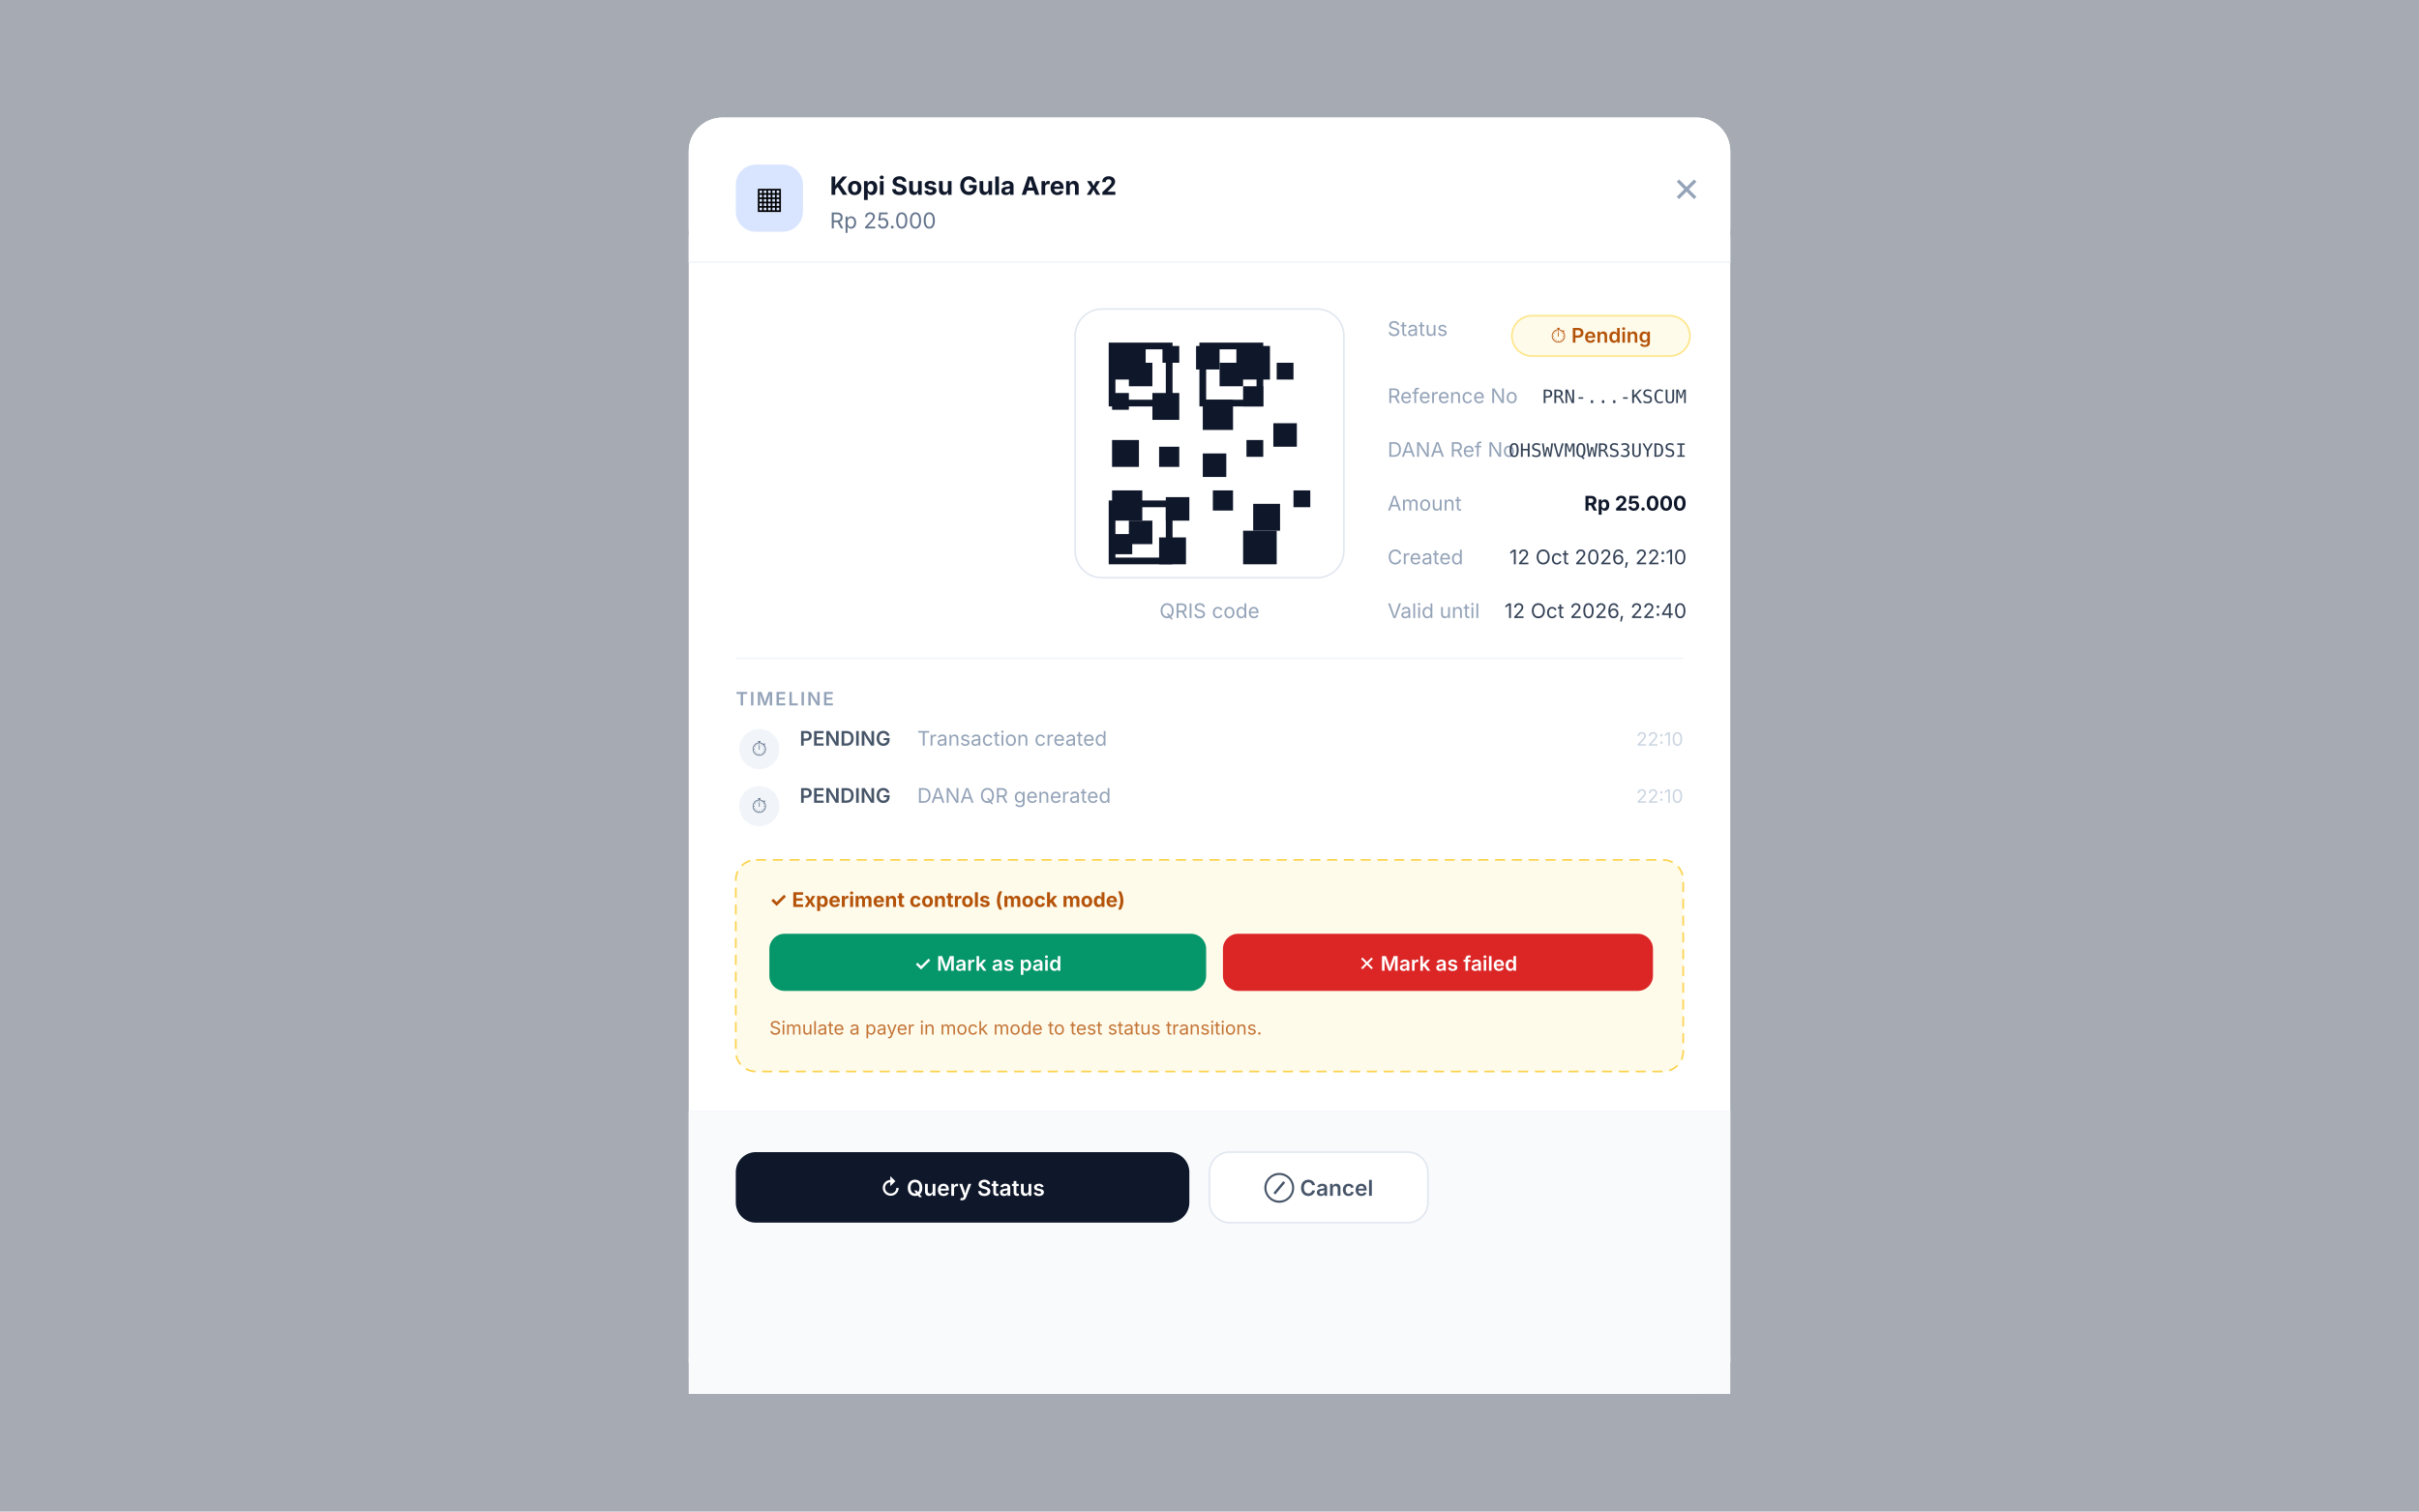
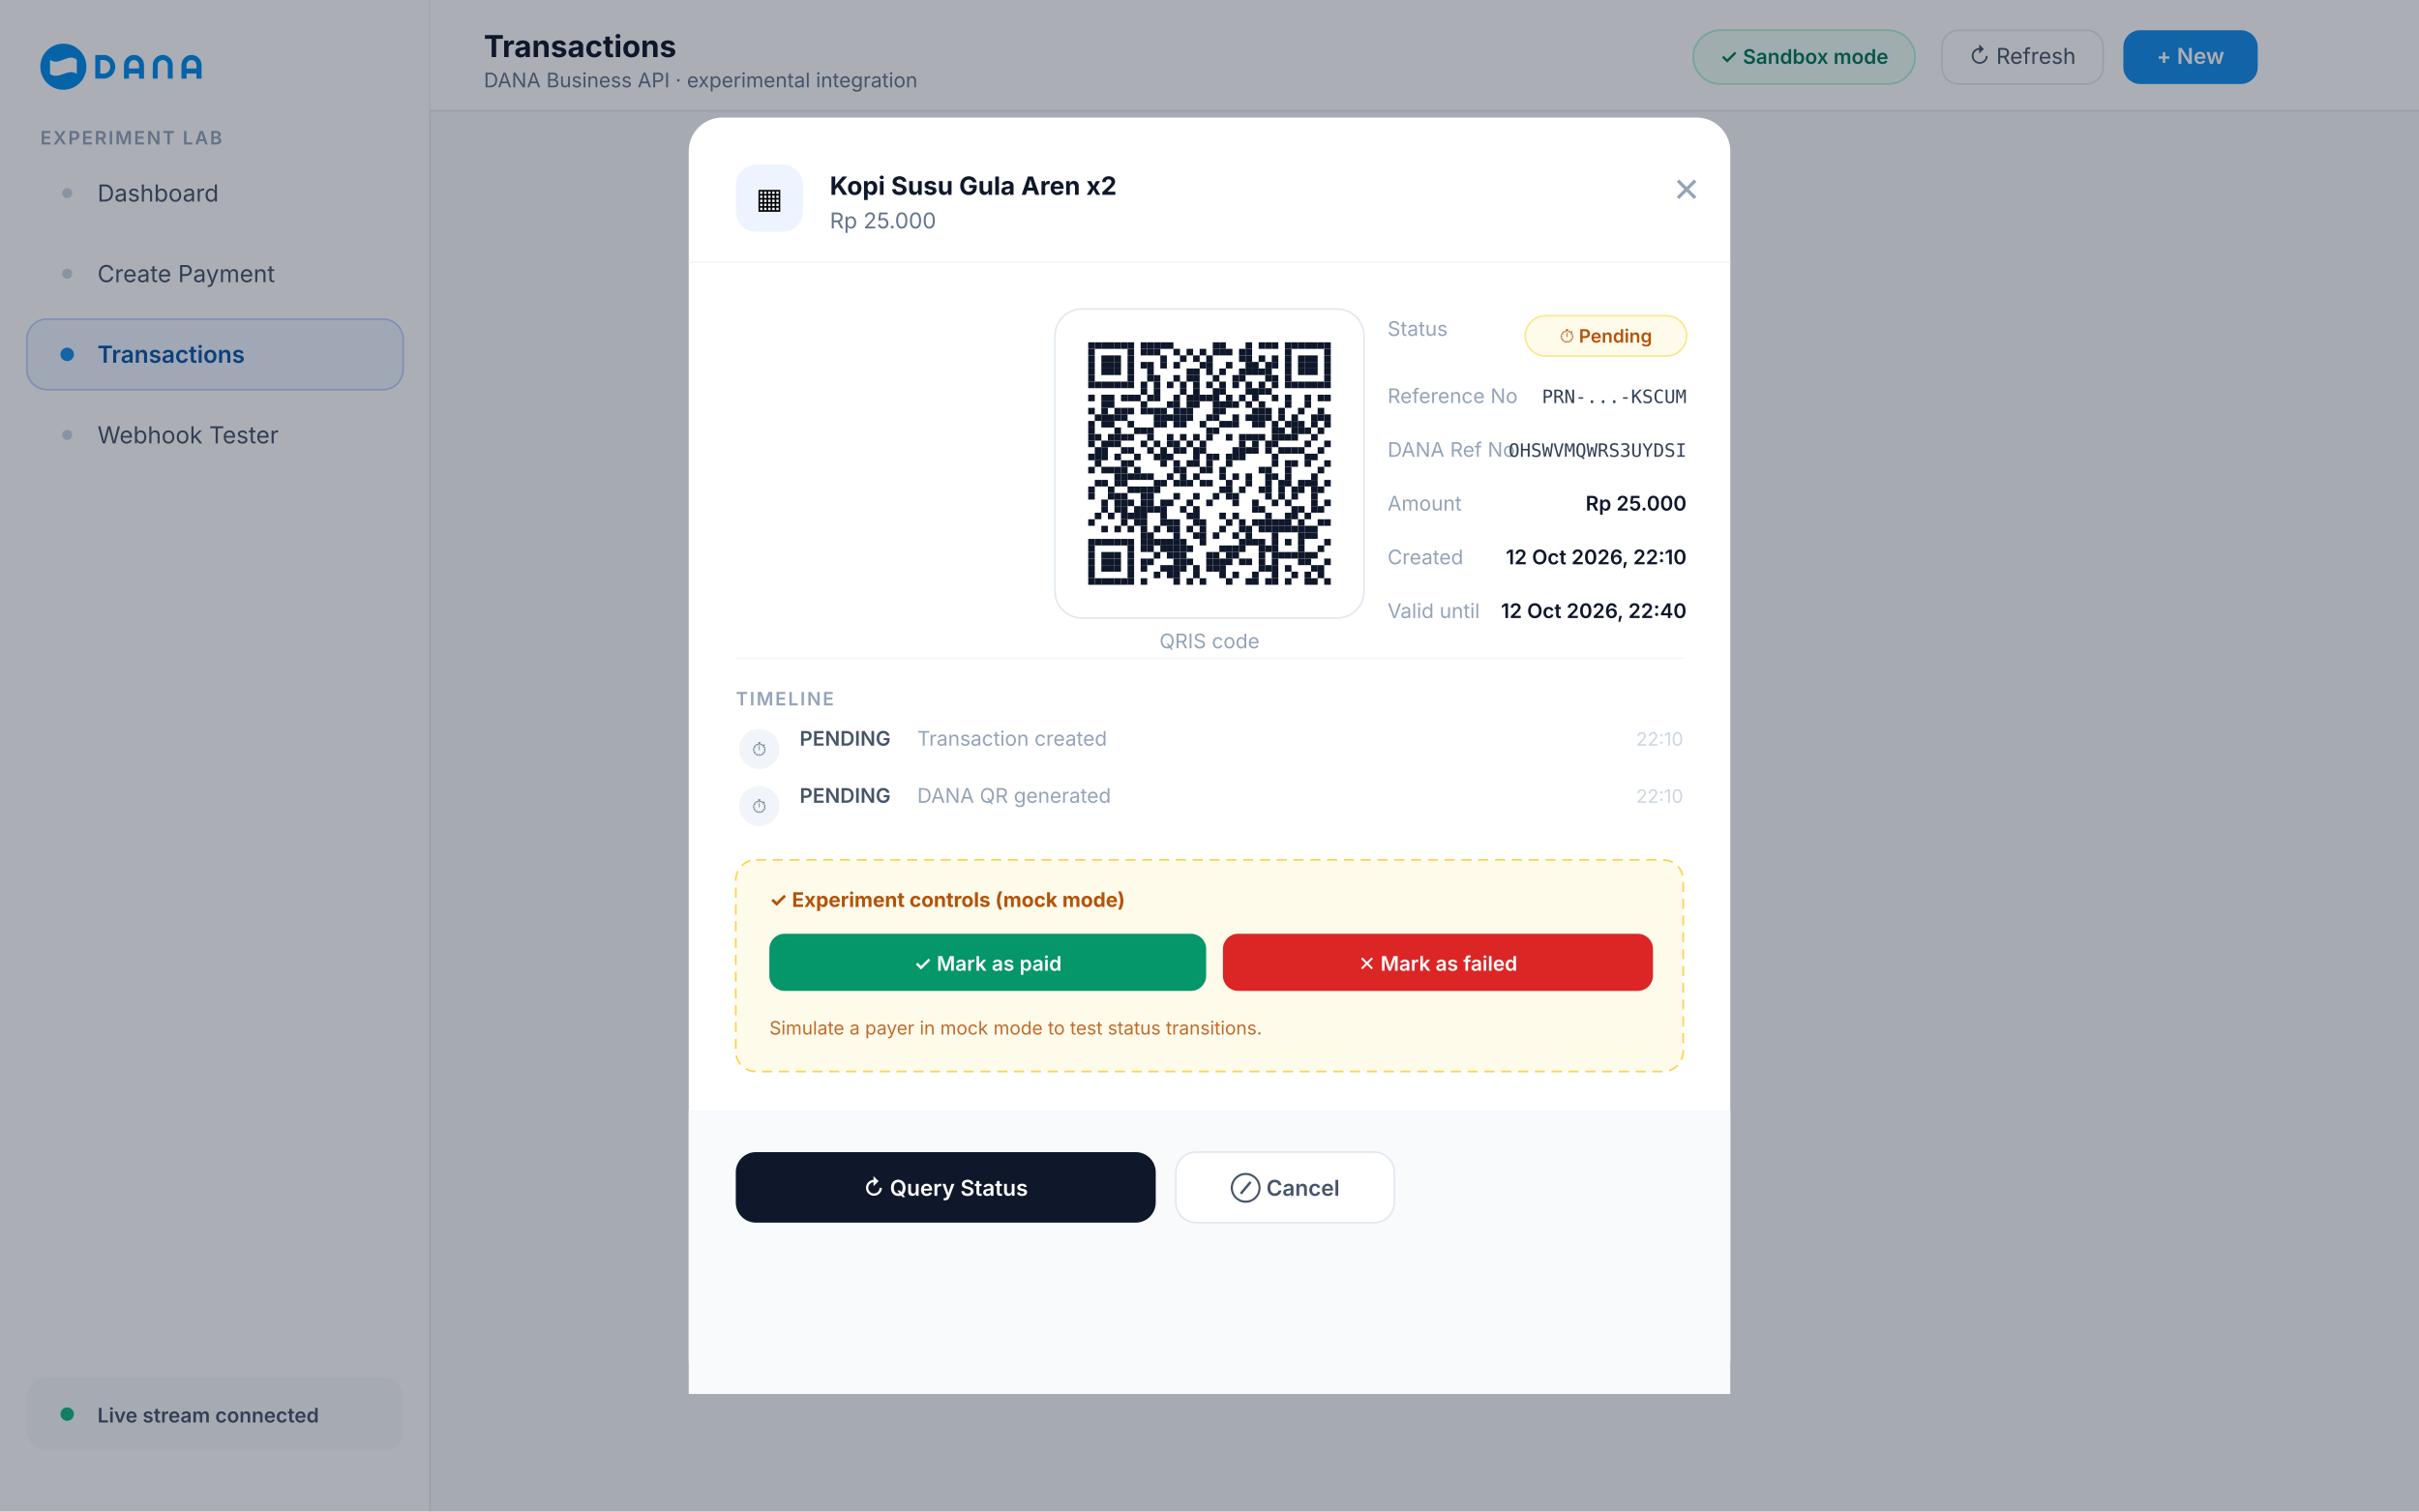
<svg xmlns="http://www.w3.org/2000/svg" width="1440" height="900" viewBox="0 0 1440 900" font-family="Inter, -apple-system, 'Segoe UI', sans-serif">
-   <defs>
-     <linearGradient id="brand2" x1="0" y1="0" x2="1" y2="1">
-       <stop offset="0" stop-color="#118eea" />
-       <stop offset="1" stop-color="#0ea5e9" />
-     </linearGradient>
-   </defs>
  <rect width="1440" height="900" fill="#f8fafc" />
+   <rect x="0" y="0" width="256" height="900" fill="#ffffff" />
+   <line x1="256" y1="0" x2="256" y2="900" stroke="#e2e8f0" />
+   <g transform="translate(24,26) scale(0.2513089)">
+     <path fill="#008ceb" fill-rule="evenodd" d="M151,82.84c7.26.52,15.72-5.12,18.7-8.34,10.36-11.21,10.61-27.42.18-39.16-3.88-4.37-13-9.2-18.77-8.52H130.22V82.77l20.83.07ZM142,70.72V38.87a75,75,0,0,1,9.82,0,15.22,15.22,0,0,1,7.13,2.76c12,8.2,7,27.75-7.33,29.06A71.77,71.77,0,0,1,142,70.72Z" />
+     <path fill="#008ceb" fill-rule="evenodd" d="M334.39,82.94H346.3V70.88h23.63l.07,12h11.91V63c0-6,.5-13.48-1-18.91a23.62,23.62,0,0,0-45.49-.25c-1.6,5.36-1.06,13.05-1.06,19,0,6.72-.07,13.48,0,20.2Zm11.92-24.19c-.07-5-.6-10.35,1.75-14.2a11.61,11.61,0,0,1,10.15-5.77,11.79,11.79,0,0,1,10.08,5.82c2.32,4,1.77,9,1.71,14.16Z" />
+     <path fill="#008ceb" fill-rule="evenodd" d="M198.19,82.93h11.87c0-2.52-.32-10.23.11-12.06h23.54l.08,12.05h11.89c-.06-6.68,0-13.35,0-20,0-5.7.53-13.86-1-18.92a23.63,23.63,0,0,0-45.49-.23c-1.59,5.2-1.05,13.15-1.05,18.94,0,6.68-.15,13.53,0,20.19Zm11.88-24.18c-.08-5-.59-10.42,1.76-14.19a11.71,11.71,0,0,1,20.23,0c2.33,4,1.77,9.08,1.73,14.17Z" />
+     <path fill="#008ceb" fill-rule="evenodd" d="M266.57,48.67,266.4,57c0,7-.34,20.07,0,25.76h11.64c.27-4-.42-32.41.31-33.32,0-5.52,5.77-10.66,11.59-10.68A11.62,11.62,0,0,1,298.06,42c1.48,1.35,3.75,4.43,3.71,7.54.54.31.11,30,.28,33.29H313.7l-.09-33.95c.29-2.66-1.31-6.77-2.34-8.85A23.56,23.56,0,0,0,269,39.67C268,41.72,266.32,45.94,266.57,48.67Z" />
+     <circle fill="#008ceb" cx="54.61" cy="54.61" r="54.61" />
+     <path fill="#fefefe" d="M86.43,54.84V70.21c0,1-.43,1.21-1.27.72a28.08,28.08,0,0,0-3.5-1.78,23.73,23.73,0,0,0-11.49-1.53,55.06,55.06,0,0,0-12.44,3.12c-4,1.35-7.92,2.81-12,3.94a33.41,33.41,0,0,1-10.42,1.37,22.12,22.12,0,0,1-11-3.43A2.71,2.71,0,0,1,23,70.2Q23,55.1,23,40c0-.49,0-1.07.44-1.32s.89.16,1.27.41a21,21,0,0,0,12.15,3.6A32.4,32.4,0,0,0,45.94,41c4.16-1.29,8.18-3,12.27-4.45a74.14,74.14,0,0,1,9.77-3,21.21,21.21,0,0,1,16.73,3.09,3.67,3.67,0,0,1,1.75,3.27c0,5,0,10,0,15Z" />
+   </g>
+   <text x="24" y="86" font-size="11" fill="#94a3b8" font-weight="600" letter-spacing="1">EXPERIMENT LAB</text>
+   <circle cx="40" cy="115" r="3" fill="#cbd5e1" />
+   <text x="58" y="120" font-size="14" fill="#475569" font-weight="400">Dashboard</text>
+   <circle cx="40" cy="163" r="3" fill="#cbd5e1" />
+   <text x="58" y="168" font-size="14" fill="#475569" font-weight="400">Create Payment</text>
+   <rect x="16" y="190" width="224" height="42" rx="12" fill="#eef4ff" stroke="#bcd0ff" />
+   <circle cx="40" cy="211" r="4" fill="#118eea" />
+   <text x="58" y="216" font-size="14" fill="#0957a8" font-weight="600">Transactions</text>
+   <circle cx="40" cy="259" r="3" fill="#cbd5e1" />
+   <text x="58" y="264" font-size="14" fill="#475569" font-weight="400">Webhook Tester</text>
+   <rect x="16" y="820" width="224" height="44" rx="12" fill="#f8fafc" />
+   <circle cx="40" cy="842" r="4" fill="#10b981" />
+   <text x="58" y="847" font-size="12" fill="#475569" font-weight="600">Live stream connected</text>
+   <rect x="256" y="0" width="1184" height="66" fill="#ffffff" />
+   <line x1="256" y1="66" x2="1440" y2="66" stroke="#e2e8f0" />
+   <text x="288" y="34" font-size="18" fill="#0f172a" font-weight="700">Transactions</text>
+   <text x="288" y="52" font-size="12" fill="#64748b">DANA Business API · experimental integration</text>
+   <rect x="1156" y="18" width="96" height="32" rx="10" fill="#ffffff" stroke="#e2e8f0" />
+   <text x="1204" y="38" font-size="13" fill="#475569" text-anchor="middle">↻ Refresh</text>
+   <rect x="1264" y="18" width="80" height="32" rx="10" fill="#118eea" />
+   <text x="1304" y="38" font-size="13" fill="#fff" text-anchor="middle" font-weight="600">+ New</text>
+   <rect x="1008" y="18" width="132" height="32" rx="16" fill="#ecfdf5" stroke="#a7f3d0" />
+   <text x="1074" y="38" font-size="12" fill="#047857" text-anchor="middle" font-weight="600">✓ Sandbox mode</text>
  <rect width="1440" height="900" fill="#0f172a" opacity="0.35" />
  <rect x="410" y="70" width="620" height="760" rx="20" fill="#ffffff" />
-   <rect x="410" y="70" width="620" height="86" rx="20" fill="#ffffff" />
-   <rect x="410" y="140" width="620" height="16" fill="#ffffff" />
-   <rect x="438" y="98" width="40" height="40" rx="12" fill="#d9e5ff" />
-   <text x="458" y="124" font-size="18" text-anchor="middle">▦</text>
+   <rect x="438" y="98" width="40" height="40" rx="12" fill="#eef4ff" />
+   <text x="458" y="124" font-size="17" text-anchor="middle">▦</text>
  <text x="494" y="116" font-size="15" fill="#0f172a" font-weight="700">Kopi Susu Gula Aren x2</text>
  <text x="494" y="136" font-size="13" fill="#64748b">Rp 25.000</text>
  <text x="1004" y="120" font-size="20" fill="#94a3b8" text-anchor="middle">✕</text>
  <line x1="410" y1="156" x2="1030" y2="156" stroke="#f1f5f9" />
-   <rect x="640" y="184" width="160" height="160" rx="16" fill="#fff" stroke="#e2e8f0" />
-   <g fill="#0f172a">
-     <rect x="662" y="206" width="20" height="20" />
-     <rect x="692" y="206" width="10" height="10" />
-     <rect x="712" y="206" width="14" height="14" />
-     <rect x="662" y="234" width="10" height="10" />
-     <rect x="686" y="234" width="16" height="16" />
-     <rect x="716" y="238" width="18" height="18" />
-     <rect x="736" y="206" width="20" height="20" />
-     <rect x="740" y="230" width="12" height="12" />
-     <rect x="760" y="216" width="10" height="10" />
-     <rect x="662" y="262" width="16" height="16" />
-     <rect x="690" y="266" width="12" height="12" />
-     <rect x="716" y="270" width="14" height="14" />
-     <rect x="742" y="262" width="10" height="10" />
-     <rect x="758" y="252" width="14" height="14" />
-     <rect x="662" y="292" width="18" height="18" />
-     <rect x="694" y="296" width="14" height="14" />
-     <rect x="722" y="292" width="12" height="12" />
-     <rect x="746" y="300" width="16" height="16" />
-     <rect x="770" y="292" width="10" height="10" />
-     <rect x="740" y="316" width="20" height="20" />
-     <rect x="662" y="318" width="12" height="12" />
-     <rect x="690" y="320" width="16" height="16" />
+   <rect x="628" y="184" width="184" height="184" rx="16" fill="#fff" stroke="#e2e8f0" />
+   <g transform="translate(640,196) scale(3.902439)">
+     <rect width="41" height="41" fill="#ffffff" />
+     <g fill="#0f172a">
+       <rect x="2" y="2" width="1" height="1" />
+       <rect x="3" y="2" width="1" height="1" />
+       <rect x="4" y="2" width="1" height="1" />
+       <rect x="5" y="2" width="1" height="1" />
+       <rect x="6" y="2" width="1" height="1" />
+       <rect x="7" y="2" width="1" height="1" />
+       <rect x="8" y="2" width="1" height="1" />
+       <rect x="10" y="2" width="1" height="1" />
+       <rect x="11" y="2" width="1" height="1" />
+       <rect x="12" y="2" width="1" height="1" />
+       <rect x="13" y="2" width="1" height="1" />
+       <rect x="14" y="2" width="1" height="1" />
+       <rect x="21" y="2" width="1" height="1" />
+       <rect x="22" y="2" width="1" height="1" />
+       <rect x="26" y="2" width="1" height="1" />
+       <rect x="28" y="2" width="1" height="1" />
+       <rect x="29" y="2" width="1" height="1" />
+       <rect x="30" y="2" width="1" height="1" />
+       <rect x="32" y="2" width="1" height="1" />
+       <rect x="33" y="2" width="1" height="1" />
+       <rect x="34" y="2" width="1" height="1" />
+       <rect x="35" y="2" width="1" height="1" />
+       <rect x="36" y="2" width="1" height="1" />
+       <rect x="37" y="2" width="1" height="1" />
+       <rect x="38" y="2" width="1" height="1" />
+       <rect x="2" y="3" width="1" height="1" />
+       <rect x="8" y="3" width="1" height="1" />
+       <rect x="10" y="3" width="1" height="1" />
+       <rect x="11" y="3" width="1" height="1" />
+       <rect x="12" y="3" width="1" height="1" />
+       <rect x="15" y="3" width="1" height="1" />
+       <rect x="17" y="3" width="1" height="1" />
+       <rect x="19" y="3" width="1" height="1" />
+       <rect x="21" y="3" width="1" height="1" />
+       <rect x="22" y="3" width="1" height="1" />
+       <rect x="23" y="3" width="1" height="1" />
+       <rect x="25" y="3" width="1" height="1" />
+       <rect x="26" y="3" width="1" height="1" />
+       <rect x="32" y="3" width="1" height="1" />
+       <rect x="38" y="3" width="1" height="1" />
+       <rect x="2" y="4" width="1" height="1" />
+       <rect x="4" y="4" width="1" height="1" />
+       <rect x="5" y="4" width="1" height="1" />
+       <rect x="6" y="4" width="1" height="1" />
+       <rect x="8" y="4" width="1" height="1" />
+       <rect x="13" y="4" width="1" height="1" />
+       <rect x="16" y="4" width="1" height="1" />
+       <rect x="18" y="4" width="1" height="1" />
+       <rect x="20" y="4" width="1" height="1" />
+       <rect x="25" y="4" width="1" height="1" />
+       <rect x="26" y="4" width="1" height="1" />
+       <rect x="28" y="4" width="1" height="1" />
+       <rect x="30" y="4" width="1" height="1" />
+       <rect x="32" y="4" width="1" height="1" />
+       <rect x="34" y="4" width="1" height="1" />
+       <rect x="35" y="4" width="1" height="1" />
+       <rect x="36" y="4" width="1" height="1" />
+       <rect x="38" y="4" width="1" height="1" />
+       <rect x="2" y="5" width="1" height="1" />
+       <rect x="4" y="5" width="1" height="1" />
+       <rect x="5" y="5" width="1" height="1" />
+       <rect x="6" y="5" width="1" height="1" />
+       <rect x="8" y="5" width="1" height="1" />
+       <rect x="10" y="5" width="1" height="1" />
+       <rect x="11" y="5" width="1" height="1" />
+       <rect x="13" y="5" width="1" height="1" />
+       <rect x="15" y="5" width="1" height="1" />
+       <rect x="19" y="5" width="1" height="1" />
+       <rect x="20" y="5" width="1" height="1" />
+       <rect x="23" y="5" width="1" height="1" />
+       <rect x="26" y="5" width="1" height="1" />
+       <rect x="27" y="5" width="1" height="1" />
+       <rect x="29" y="5" width="1" height="1" />
+       <rect x="30" y="5" width="1" height="1" />
+       <rect x="32" y="5" width="1" height="1" />
+       <rect x="34" y="5" width="1" height="1" />
+       <rect x="35" y="5" width="1" height="1" />
+       <rect x="36" y="5" width="1" height="1" />
+       <rect x="38" y="5" width="1" height="1" />
+       <rect x="2" y="6" width="1" height="1" />
+       <rect x="4" y="6" width="1" height="1" />
+       <rect x="5" y="6" width="1" height="1" />
+       <rect x="6" y="6" width="1" height="1" />
+       <rect x="8" y="6" width="1" height="1" />
+       <rect x="11" y="6" width="1" height="1" />
+       <rect x="17" y="6" width="1" height="1" />
+       <rect x="18" y="6" width="1" height="1" />
+       <rect x="20" y="6" width="1" height="1" />
+       <rect x="22" y="6" width="1" height="1" />
+       <rect x="25" y="6" width="1" height="1" />
+       <rect x="26" y="6" width="1" height="1" />
+       <rect x="27" y="6" width="1" height="1" />
+       <rect x="28" y="6" width="1" height="1" />
+       <rect x="29" y="6" width="1" height="1" />
+       <rect x="32" y="6" width="1" height="1" />
+       <rect x="34" y="6" width="1" height="1" />
+       <rect x="35" y="6" width="1" height="1" />
+       <rect x="36" y="6" width="1" height="1" />
+       <rect x="38" y="6" width="1" height="1" />
+       <rect x="2" y="7" width="1" height="1" />
+       <rect x="8" y="7" width="1" height="1" />
+       <rect x="11" y="7" width="1" height="1" />
+       <rect x="12" y="7" width="1" height="1" />
+       <rect x="15" y="7" width="1" height="1" />
+       <rect x="17" y="7" width="1" height="1" />
+       <rect x="18" y="7" width="1" height="1" />
+       <rect x="21" y="7" width="1" height="1" />
+       <rect x="24" y="7" width="1" height="1" />
+       <rect x="25" y="7" width="1" height="1" />
+       <rect x="29" y="7" width="1" height="1" />
+       <rect x="30" y="7" width="1" height="1" />
+       <rect x="32" y="7" width="1" height="1" />
+       <rect x="38" y="7" width="1" height="1" />
+       <rect x="2" y="8" width="1" height="1" />
+       <rect x="3" y="8" width="1" height="1" />
+       <rect x="4" y="8" width="1" height="1" />
+       <rect x="5" y="8" width="1" height="1" />
+       <rect x="6" y="8" width="1" height="1" />
+       <rect x="7" y="8" width="1" height="1" />
+       <rect x="8" y="8" width="1" height="1" />
+       <rect x="10" y="8" width="1" height="1" />
+       <rect x="12" y="8" width="1" height="1" />
+       <rect x="14" y="8" width="1" height="1" />
+       <rect x="16" y="8" width="1" height="1" />
+       <rect x="18" y="8" width="1" height="1" />
+       <rect x="20" y="8" width="1" height="1" />
+       <rect x="22" y="8" width="1" height="1" />
+       <rect x="24" y="8" width="1" height="1" />
+       <rect x="26" y="8" width="1" height="1" />
+       <rect x="28" y="8" width="1" height="1" />
+       <rect x="30" y="8" width="1" height="1" />
+       <rect x="32" y="8" width="1" height="1" />
+       <rect x="33" y="8" width="1" height="1" />
+       <rect x="34" y="8" width="1" height="1" />
+       <rect x="35" y="8" width="1" height="1" />
+       <rect x="36" y="8" width="1" height="1" />
+       <rect x="37" y="8" width="1" height="1" />
+       <rect x="38" y="8" width="1" height="1" />
+       <rect x="10" y="9" width="1" height="1" />
+       <rect x="12" y="9" width="1" height="1" />
+       <rect x="16" y="9" width="1" height="1" />
+       <rect x="18" y="9" width="1" height="1" />
+       <rect x="21" y="9" width="1" height="1" />
+       <rect x="22" y="9" width="1" height="1" />
+       <rect x="26" y="9" width="1" height="1" />
+       <rect x="27" y="9" width="1" height="1" />
+       <rect x="28" y="9" width="1" height="1" />
+       <rect x="29" y="9" width="1" height="1" />
+       <rect x="2" y="10" width="1" height="1" />
+       <rect x="4" y="10" width="1" height="1" />
+       <rect x="5" y="10" width="1" height="1" />
+       <rect x="7" y="10" width="1" height="1" />
+       <rect x="8" y="10" width="1" height="1" />
+       <rect x="9" y="10" width="1" height="1" />
+       <rect x="11" y="10" width="1" height="1" />
+       <rect x="12" y="10" width="1" height="1" />
+       <rect x="15" y="10" width="1" height="1" />
+       <rect x="17" y="10" width="1" height="1" />
+       <rect x="18" y="10" width="1" height="1" />
+       <rect x="19" y="10" width="1" height="1" />
+       <rect x="20" y="10" width="1" height="1" />
+       <rect x="21" y="10" width="1" height="1" />
+       <rect x="23" y="10" width="1" height="1" />
+       <rect x="25" y="10" width="1" height="1" />
+       <rect x="27" y="10" width="1" height="1" />
+       <rect x="30" y="10" width="1" height="1" />
+       <rect x="32" y="10" width="1" height="1" />
+       <rect x="35" y="10" width="1" height="1" />
+       <rect x="37" y="10" width="1" height="1" />
+       <rect x="38" y="10" width="1" height="1" />
+       <rect x="4" y="11" width="1" height="1" />
+       <rect x="5" y="11" width="1" height="1" />
+       <rect x="10" y="11" width="1" height="1" />
+       <rect x="14" y="11" width="1" height="1" />
+       <rect x="15" y="11" width="1" height="1" />
+       <rect x="17" y="11" width="1" height="1" />
+       <rect x="18" y="11" width="1" height="1" />
+       <rect x="21" y="11" width="1" height="1" />
+       <rect x="22" y="11" width="1" height="1" />
+       <rect x="23" y="11" width="1" height="1" />
+       <rect x="24" y="11" width="1" height="1" />
+       <rect x="26" y="11" width="1" height="1" />
+       <rect x="28" y="11" width="1" height="1" />
+       <rect x="32" y="11" width="1" height="1" />
+       <rect x="35" y="11" width="1" height="1" />
+       <rect x="2" y="12" width="1" height="1" />
+       <rect x="4" y="12" width="1" height="1" />
+       <rect x="6" y="12" width="1" height="1" />
+       <rect x="7" y="12" width="1" height="1" />
+       <rect x="8" y="12" width="1" height="1" />
+       <rect x="10" y="12" width="1" height="1" />
+       <rect x="11" y="12" width="1" height="1" />
+       <rect x="12" y="12" width="1" height="1" />
+       <rect x="13" y="12" width="1" height="1" />
+       <rect x="15" y="12" width="1" height="1" />
+       <rect x="16" y="12" width="1" height="1" />
+       <rect x="17" y="12" width="1" height="1" />
+       <rect x="21" y="12" width="1" height="1" />
+       <rect x="22" y="12" width="1" height="1" />
+       <rect x="27" y="12" width="1" height="1" />
+       <rect x="28" y="12" width="1" height="1" />
+       <rect x="29" y="12" width="1" height="1" />
+       <rect x="31" y="12" width="1" height="1" />
+       <rect x="34" y="12" width="1" height="1" />
+       <rect x="37" y="12" width="1" height="1" />
+       <rect x="3" y="13" width="1" height="1" />
+       <rect x="4" y="13" width="1" height="1" />
+       <rect x="5" y="13" width="1" height="1" />
+       <rect x="6" y="13" width="1" height="1" />
+       <rect x="7" y="13" width="1" height="1" />
+       <rect x="12" y="13" width="1" height="1" />
+       <rect x="13" y="13" width="1" height="1" />
+       <rect x="14" y="13" width="1" height="1" />
+       <rect x="15" y="13" width="1" height="1" />
+       <rect x="16" y="13" width="1" height="1" />
+       <rect x="17" y="13" width="1" height="1" />
+       <rect x="20" y="13" width="1" height="1" />
+       <rect x="21" y="13" width="1" height="1" />
+       <rect x="24" y="13" width="1" height="1" />
+       <rect x="26" y="13" width="1" height="1" />
+       <rect x="27" y="13" width="1" height="1" />
+       <rect x="28" y="13" width="1" height="1" />
+       <rect x="29" y="13" width="1" height="1" />
+       <rect x="31" y="13" width="1" height="1" />
+       <rect x="33" y="13" width="1" height="1" />
+       <rect x="36" y="13" width="1" height="1" />
+       <rect x="37" y="13" width="1" height="1" />
+       <rect x="38" y="13" width="1" height="1" />
+       <rect x="2" y="14" width="1" height="1" />
+       <rect x="4" y="14" width="1" height="1" />
+       <rect x="5" y="14" width="1" height="1" />
+       <rect x="8" y="14" width="1" height="1" />
+       <rect x="12" y="14" width="1" height="1" />
+       <rect x="13" y="14" width="1" height="1" />
+       <rect x="15" y="14" width="1" height="1" />
+       <rect x="16" y="14" width="1" height="1" />
+       <rect x="19" y="14" width="1" height="1" />
+       <rect x="22" y="14" width="1" height="1" />
+       <rect x="23" y="14" width="1" height="1" />
+       <rect x="24" y="14" width="1" height="1" />
+       <rect x="27" y="14" width="1" height="1" />
+       <rect x="28" y="14" width="1" height="1" />
+       <rect x="30" y="14" width="1" height="1" />
+       <rect x="32" y="14" width="1" height="1" />
+       <rect x="33" y="14" width="1" height="1" />
+       <rect x="34" y="14" width="1" height="1" />
+       <rect x="36" y="14" width="1" height="1" />
+       <rect x="38" y="14" width="1" height="1" />
+       <rect x="2" y="15" width="1" height="1" />
+       <rect x="6" y="15" width="1" height="1" />
+       <rect x="9" y="15" width="1" height="1" />
+       <rect x="10" y="15" width="1" height="1" />
+       <rect x="11" y="15" width="1" height="1" />
+       <rect x="20" y="15" width="1" height="1" />
+       <rect x="21" y="15" width="1" height="1" />
+       <rect x="30" y="15" width="1" height="1" />
+       <rect x="31" y="15" width="1" height="1" />
+       <rect x="33" y="15" width="1" height="1" />
+       <rect x="34" y="15" width="1" height="1" />
+       <rect x="35" y="15" width="1" height="1" />
+       <rect x="37" y="15" width="1" height="1" />
+       <rect x="2" y="16" width="1" height="1" />
+       <rect x="3" y="16" width="1" height="1" />
+       <rect x="5" y="16" width="1" height="1" />
+       <rect x="6" y="16" width="1" height="1" />
+       <rect x="7" y="16" width="1" height="1" />
+       <rect x="8" y="16" width="1" height="1" />
+       <rect x="11" y="16" width="1" height="1" />
+       <rect x="14" y="16" width="1" height="1" />
+       <rect x="16" y="16" width="1" height="1" />
+       <rect x="18" y="16" width="1" height="1" />
+       <rect x="20" y="16" width="1" height="1" />
+       <rect x="23" y="16" width="1" height="1" />
+       <rect x="25" y="16" width="1" height="1" />
+       <rect x="26" y="16" width="1" height="1" />
+       <rect x="27" y="16" width="1" height="1" />
+       <rect x="28" y="16" width="1" height="1" />
+       <rect x="30" y="16" width="1" height="1" />
+       <rect x="31" y="16" width="1" height="1" />
+       <rect x="32" y="16" width="1" height="1" />
+       <rect x="33" y="16" width="1" height="1" />
+       <rect x="36" y="16" width="1" height="1" />
+       <rect x="2" y="17" width="1" height="1" />
+       <rect x="4" y="17" width="1" height="1" />
+       <rect x="5" y="17" width="1" height="1" />
+       <rect x="6" y="17" width="1" height="1" />
+       <rect x="10" y="17" width="1" height="1" />
+       <rect x="12" y="17" width="1" height="1" />
+       <rect x="14" y="17" width="1" height="1" />
+       <rect x="15" y="17" width="1" height="1" />
+       <rect x="17" y="17" width="1" height="1" />
+       <rect x="19" y="17" width="1" height="1" />
+       <rect x="25" y="17" width="1" height="1" />
+       <rect x="27" y="17" width="1" height="1" />
+       <rect x="29" y="17" width="1" height="1" />
+       <rect x="30" y="17" width="1" height="1" />
+       <rect x="35" y="17" width="1" height="1" />
+       <rect x="38" y="17" width="1" height="1" />
+       <rect x="3" y="18" width="1" height="1" />
+       <rect x="4" y="18" width="1" height="1" />
+       <rect x="7" y="18" width="1" height="1" />
+       <rect x="8" y="18" width="1" height="1" />
+       <rect x="11" y="18" width="1" height="1" />
+       <rect x="13" y="18" width="1" height="1" />
+       <rect x="15" y="18" width="1" height="1" />
+       <rect x="16" y="18" width="1" height="1" />
+       <rect x="18" y="18" width="1" height="1" />
+       <rect x="19" y="18" width="1" height="1" />
+       <rect x="24" y="18" width="1" height="1" />
+       <rect x="25" y="18" width="1" height="1" />
+       <rect x="26" y="18" width="1" height="1" />
+       <rect x="27" y="18" width="1" height="1" />
+       <rect x="29" y="18" width="1" height="1" />
+       <rect x="31" y="18" width="1" height="1" />
+       <rect x="32" y="18" width="1" height="1" />
+       <rect x="33" y="18" width="1" height="1" />
+       <rect x="34" y="18" width="1" height="1" />
+       <rect x="37" y="18" width="1" height="1" />
+       <rect x="2" y="19" width="1" height="1" />
+       <rect x="3" y="19" width="1" height="1" />
+       <rect x="4" y="19" width="1" height="1" />
+       <rect x="6" y="19" width="1" height="1" />
+       <rect x="9" y="19" width="1" height="1" />
+       <rect x="12" y="19" width="1" height="1" />
+       <rect x="13" y="19" width="1" height="1" />
+       <rect x="14" y="19" width="1" height="1" />
+       <rect x="18" y="19" width="1" height="1" />
+       <rect x="20" y="19" width="1" height="1" />
+       <rect x="21" y="19" width="1" height="1" />
+       <rect x="23" y="19" width="1" height="1" />
+       <rect x="24" y="19" width="1" height="1" />
+       <rect x="25" y="19" width="1" height="1" />
+       <rect x="30" y="19" width="1" height="1" />
+       <rect x="35" y="19" width="1" height="1" />
+       <rect x="36" y="19" width="1" height="1" />
+       <rect x="3" y="20" width="1" height="1" />
+       <rect x="7" y="20" width="1" height="1" />
+       <rect x="8" y="20" width="1" height="1" />
+       <rect x="13" y="20" width="1" height="1" />
+       <rect x="15" y="20" width="1" height="1" />
+       <rect x="17" y="20" width="1" height="1" />
+       <rect x="18" y="20" width="1" height="1" />
+       <rect x="20" y="20" width="1" height="1" />
+       <rect x="23" y="20" width="1" height="1" />
+       <rect x="30" y="20" width="1" height="1" />
+       <rect x="32" y="20" width="1" height="1" />
+       <rect x="33" y="20" width="1" height="1" />
+       <rect x="35" y="20" width="1" height="1" />
+       <rect x="38" y="20" width="1" height="1" />
+       <rect x="2" y="21" width="1" height="1" />
+       <rect x="4" y="21" width="1" height="1" />
+       <rect x="5" y="21" width="1" height="1" />
+       <rect x="6" y="21" width="1" height="1" />
+       <rect x="7" y="21" width="1" height="1" />
+       <rect x="9" y="21" width="1" height="1" />
+       <rect x="15" y="21" width="1" height="1" />
+       <rect x="16" y="21" width="1" height="1" />
+       <rect x="19" y="21" width="1" height="1" />
+       <rect x="20" y="21" width="1" height="1" />
+       <rect x="22" y="21" width="1" height="1" />
+       <rect x="28" y="21" width="1" height="1" />
+       <rect x="29" y="21" width="1" height="1" />
+       <rect x="32" y="21" width="1" height="1" />
+       <rect x="37" y="21" width="1" height="1" />
+       <rect x="6" y="22" width="1" height="1" />
+       <rect x="7" y="22" width="1" height="1" />
+       <rect x="8" y="22" width="1" height="1" />
+       <rect x="9" y="22" width="1" height="1" />
+       <rect x="10" y="22" width="1" height="1" />
+       <rect x="11" y="22" width="1" height="1" />
+       <rect x="14" y="22" width="1" height="1" />
+       <rect x="16" y="22" width="1" height="1" />
+       <rect x="18" y="22" width="1" height="1" />
+       <rect x="22" y="22" width="1" height="1" />
+       <rect x="24" y="22" width="1" height="1" />
+       <rect x="26" y="22" width="1" height="1" />
+       <rect x="29" y="22" width="1" height="1" />
+       <rect x="30" y="22" width="1" height="1" />
+       <rect x="32" y="22" width="1" height="1" />
+       <rect x="36" y="22" width="1" height="1" />
+       <rect x="3" y="23" width="1" height="1" />
+       <rect x="4" y="23" width="1" height="1" />
+       <rect x="6" y="23" width="1" height="1" />
+       <rect x="7" y="23" width="1" height="1" />
+       <rect x="12" y="23" width="1" height="1" />
+       <rect x="13" y="23" width="1" height="1" />
+       <rect x="15" y="23" width="1" height="1" />
+       <rect x="16" y="23" width="1" height="1" />
+       <rect x="17" y="23" width="1" height="1" />
+       <rect x="19" y="23" width="1" height="1" />
+       <rect x="20" y="23" width="1" height="1" />
+       <rect x="23" y="23" width="1" height="1" />
+       <rect x="26" y="23" width="1" height="1" />
+       <rect x="29" y="23" width="1" height="1" />
+       <rect x="31" y="23" width="1" height="1" />
+       <rect x="32" y="23" width="1" height="1" />
+       <rect x="34" y="23" width="1" height="1" />
+       <rect x="35" y="23" width="1" height="1" />
+       <rect x="36" y="23" width="1" height="1" />
+       <rect x="38" y="23" width="1" height="1" />
+       <rect x="2" y="24" width="1" height="1" />
+       <rect x="5" y="24" width="1" height="1" />
+       <rect x="8" y="24" width="1" height="1" />
+       <rect x="9" y="24" width="1" height="1" />
+       <rect x="10" y="24" width="1" height="1" />
+       <rect x="11" y="24" width="1" height="1" />
+       <rect x="12" y="24" width="1" height="1" />
+       <rect x="22" y="24" width="1" height="1" />
+       <rect x="23" y="24" width="1" height="1" />
+       <rect x="25" y="24" width="1" height="1" />
+       <rect x="28" y="24" width="1" height="1" />
+       <rect x="29" y="24" width="1" height="1" />
+       <rect x="31" y="24" width="1" height="1" />
+       <rect x="33" y="24" width="1" height="1" />
+       <rect x="34" y="24" width="1" height="1" />
+       <rect x="36" y="24" width="1" height="1" />
+       <rect x="37" y="24" width="1" height="1" />
+       <rect x="2" y="25" width="1" height="1" />
+       <rect x="5" y="25" width="1" height="1" />
+       <rect x="6" y="25" width="1" height="1" />
+       <rect x="7" y="25" width="1" height="1" />
+       <rect x="10" y="25" width="1" height="1" />
+       <rect x="11" y="25" width="1" height="1" />
+       <rect x="15" y="25" width="1" height="1" />
+       <rect x="18" y="25" width="1" height="1" />
+       <rect x="21" y="25" width="1" height="1" />
+       <rect x="23" y="25" width="1" height="1" />
+       <rect x="24" y="25" width="1" height="1" />
+       <rect x="29" y="25" width="1" height="1" />
+       <rect x="31" y="25" width="1" height="1" />
+       <rect x="33" y="25" width="1" height="1" />
+       <rect x="36" y="25" width="1" height="1" />
+       <rect x="4" y="26" width="1" height="1" />
+       <rect x="6" y="26" width="1" height="1" />
+       <rect x="7" y="26" width="1" height="1" />
+       <rect x="8" y="26" width="1" height="1" />
+       <rect x="10" y="26" width="1" height="1" />
+       <rect x="11" y="26" width="1" height="1" />
+       <rect x="13" y="26" width="1" height="1" />
+       <rect x="14" y="26" width="1" height="1" />
+       <rect x="17" y="26" width="1" height="1" />
+       <rect x="20" y="26" width="1" height="1" />
+       <rect x="24" y="26" width="1" height="1" />
+       <rect x="27" y="26" width="1" height="1" />
+       <rect x="30" y="26" width="1" height="1" />
+       <rect x="32" y="26" width="1" height="1" />
+       <rect x="36" y="26" width="1" height="1" />
+       <rect x="38" y="26" width="1" height="1" />
+       <rect x="4" y="27" width="1" height="1" />
+       <rect x="6" y="27" width="1" height="1" />
+       <rect x="7" y="27" width="1" height="1" />
+       <rect x="9" y="27" width="1" height="1" />
+       <rect x="10" y="27" width="1" height="1" />
+       <rect x="11" y="27" width="1" height="1" />
+       <rect x="12" y="27" width="1" height="1" />
+       <rect x="13" y="27" width="1" height="1" />
+       <rect x="16" y="27" width="1" height="1" />
+       <rect x="18" y="27" width="1" height="1" />
+       <rect x="27" y="27" width="1" height="1" />
+       <rect x="28" y="27" width="1" height="1" />
+       <rect x="33" y="27" width="1" height="1" />
+       <rect x="34" y="27" width="1" height="1" />
+       <rect x="36" y="27" width="1" height="1" />
+       <rect x="37" y="27" width="1" height="1" />
+       <rect x="3" y="28" width="1" height="1" />
+       <rect x="5" y="28" width="1" height="1" />
+       <rect x="7" y="28" width="1" height="1" />
+       <rect x="8" y="28" width="1" height="1" />
+       <rect x="9" y="28" width="1" height="1" />
+       <rect x="10" y="28" width="1" height="1" />
+       <rect x="13" y="28" width="1" height="1" />
+       <rect x="17" y="28" width="1" height="1" />
+       <rect x="18" y="28" width="1" height="1" />
+       <rect x="22" y="28" width="1" height="1" />
+       <rect x="24" y="28" width="1" height="1" />
+       <rect x="29" y="28" width="1" height="1" />
+       <rect x="32" y="28" width="1" height="1" />
+       <rect x="33" y="28" width="1" height="1" />
+       <rect x="35" y="28" width="1" height="1" />
+       <rect x="2" y="29" width="1" height="1" />
+       <rect x="7" y="29" width="1" height="1" />
+       <rect x="9" y="29" width="1" height="1" />
+       <rect x="10" y="29" width="1" height="1" />
+       <rect x="13" y="29" width="1" height="1" />
+       <rect x="14" y="29" width="1" height="1" />
+       <rect x="15" y="29" width="1" height="1" />
+       <rect x="18" y="29" width="1" height="1" />
+       <rect x="19" y="29" width="1" height="1" />
+       <rect x="23" y="29" width="1" height="1" />
+       <rect x="25" y="29" width="1" height="1" />
+       <rect x="27" y="29" width="1" height="1" />
+       <rect x="28" y="29" width="1" height="1" />
+       <rect x="29" y="29" width="1" height="1" />
+       <rect x="30" y="29" width="1" height="1" />
+       <rect x="31" y="29" width="1" height="1" />
+       <rect x="32" y="29" width="1" height="1" />
+       <rect x="34" y="29" width="1" height="1" />
+       <rect x="37" y="29" width="1" height="1" />
+       <rect x="38" y="29" width="1" height="1" />
+       <rect x="4" y="30" width="1" height="1" />
+       <rect x="6" y="30" width="1" height="1" />
+       <rect x="8" y="30" width="1" height="1" />
+       <rect x="10" y="30" width="1" height="1" />
+       <rect x="12" y="30" width="1" height="1" />
+       <rect x="14" y="30" width="1" height="1" />
+       <rect x="15" y="30" width="1" height="1" />
+       <rect x="17" y="30" width="1" height="1" />
+       <rect x="19" y="30" width="1" height="1" />
+       <rect x="22" y="30" width="1" height="1" />
+       <rect x="25" y="30" width="1" height="1" />
+       <rect x="26" y="30" width="1" height="1" />
+       <rect x="28" y="30" width="1" height="1" />
+       <rect x="29" y="30" width="1" height="1" />
+       <rect x="30" y="30" width="1" height="1" />
+       <rect x="31" y="30" width="1" height="1" />
+       <rect x="32" y="30" width="1" height="1" />
+       <rect x="33" y="30" width="1" height="1" />
+       <rect x="34" y="30" width="1" height="1" />
+       <rect x="35" y="30" width="1" height="1" />
+       <rect x="36" y="30" width="1" height="1" />
+       <rect x="10" y="31" width="1" height="1" />
+       <rect x="11" y="31" width="1" height="1" />
+       <rect x="15" y="31" width="1" height="1" />
+       <rect x="18" y="31" width="1" height="1" />
+       <rect x="19" y="31" width="1" height="1" />
+       <rect x="21" y="31" width="1" height="1" />
+       <rect x="24" y="31" width="1" height="1" />
+       <rect x="26" y="31" width="1" height="1" />
+       <rect x="30" y="31" width="1" height="1" />
+       <rect x="34" y="31" width="1" height="1" />
+       <rect x="35" y="31" width="1" height="1" />
+       <rect x="36" y="31" width="1" height="1" />
+       <rect x="2" y="32" width="1" height="1" />
+       <rect x="3" y="32" width="1" height="1" />
+       <rect x="4" y="32" width="1" height="1" />
+       <rect x="5" y="32" width="1" height="1" />
+       <rect x="6" y="32" width="1" height="1" />
+       <rect x="7" y="32" width="1" height="1" />
+       <rect x="8" y="32" width="1" height="1" />
+       <rect x="10" y="32" width="1" height="1" />
+       <rect x="11" y="32" width="1" height="1" />
+       <rect x="12" y="32" width="1" height="1" />
+       <rect x="13" y="32" width="1" height="1" />
+       <rect x="14" y="32" width="1" height="1" />
+       <rect x="15" y="32" width="1" height="1" />
+       <rect x="16" y="32" width="1" height="1" />
+       <rect x="19" y="32" width="1" height="1" />
+       <rect x="25" y="32" width="1" height="1" />
+       <rect x="26" y="32" width="1" height="1" />
+       <rect x="27" y="32" width="1" height="1" />
+       <rect x="28" y="32" width="1" height="1" />
+       <rect x="30" y="32" width="1" height="1" />
+       <rect x="32" y="32" width="1" height="1" />
+       <rect x="34" y="32" width="1" height="1" />
+       <rect x="38" y="32" width="1" height="1" />
+       <rect x="2" y="33" width="1" height="1" />
+       <rect x="8" y="33" width="1" height="1" />
+       <rect x="10" y="33" width="1" height="1" />
+       <rect x="11" y="33" width="1" height="1" />
+       <rect x="13" y="33" width="1" height="1" />
+       <rect x="14" y="33" width="1" height="1" />
+       <rect x="15" y="33" width="1" height="1" />
+       <rect x="16" y="33" width="1" height="1" />
+       <rect x="17" y="33" width="1" height="1" />
+       <rect x="22" y="33" width="1" height="1" />
+       <rect x="23" y="33" width="1" height="1" />
+       <rect x="24" y="33" width="1" height="1" />
+       <rect x="25" y="33" width="1" height="1" />
+       <rect x="28" y="33" width="1" height="1" />
+       <rect x="29" y="33" width="1" height="1" />
+       <rect x="30" y="33" width="1" height="1" />
+       <rect x="34" y="33" width="1" height="1" />
+       <rect x="37" y="33" width="1" height="1" />
+       <rect x="2" y="34" width="1" height="1" />
+       <rect x="4" y="34" width="1" height="1" />
+       <rect x="5" y="34" width="1" height="1" />
+       <rect x="6" y="34" width="1" height="1" />
+       <rect x="8" y="34" width="1" height="1" />
+       <rect x="12" y="34" width="1" height="1" />
+       <rect x="14" y="34" width="1" height="1" />
+       <rect x="15" y="34" width="1" height="1" />
+       <rect x="16" y="34" width="1" height="1" />
+       <rect x="20" y="34" width="1" height="1" />
+       <rect x="21" y="34" width="1" height="1" />
+       <rect x="23" y="34" width="1" height="1" />
+       <rect x="24" y="34" width="1" height="1" />
+       <rect x="28" y="34" width="1" height="1" />
+       <rect x="30" y="34" width="1" height="1" />
+       <rect x="31" y="34" width="1" height="1" />
+       <rect x="32" y="34" width="1" height="1" />
+       <rect x="33" y="34" width="1" height="1" />
+       <rect x="34" y="34" width="1" height="1" />
+       <rect x="35" y="34" width="1" height="1" />
+       <rect x="36" y="34" width="1" height="1" />
+       <rect x="2" y="35" width="1" height="1" />
+       <rect x="4" y="35" width="1" height="1" />
+       <rect x="5" y="35" width="1" height="1" />
+       <rect x="6" y="35" width="1" height="1" />
+       <rect x="8" y="35" width="1" height="1" />
+       <rect x="10" y="35" width="1" height="1" />
+       <rect x="11" y="35" width="1" height="1" />
+       <rect x="15" y="35" width="1" height="1" />
+       <rect x="16" y="35" width="1" height="1" />
+       <rect x="17" y="35" width="1" height="1" />
+       <rect x="20" y="35" width="1" height="1" />
+       <rect x="21" y="35" width="1" height="1" />
+       <rect x="22" y="35" width="1" height="1" />
+       <rect x="23" y="35" width="1" height="1" />
+       <rect x="25" y="35" width="1" height="1" />
+       <rect x="26" y="35" width="1" height="1" />
+       <rect x="28" y="35" width="1" height="1" />
+       <rect x="30" y="35" width="1" height="1" />
+       <rect x="34" y="35" width="1" height="1" />
+       <rect x="35" y="35" width="1" height="1" />
+       <rect x="38" y="35" width="1" height="1" />
+       <rect x="2" y="36" width="1" height="1" />
+       <rect x="4" y="36" width="1" height="1" />
+       <rect x="5" y="36" width="1" height="1" />
+       <rect x="6" y="36" width="1" height="1" />
+       <rect x="8" y="36" width="1" height="1" />
+       <rect x="10" y="36" width="1" height="1" />
+       <rect x="13" y="36" width="1" height="1" />
+       <rect x="14" y="36" width="1" height="1" />
+       <rect x="15" y="36" width="1" height="1" />
+       <rect x="16" y="36" width="1" height="1" />
+       <rect x="18" y="36" width="1" height="1" />
+       <rect x="20" y="36" width="1" height="1" />
+       <rect x="21" y="36" width="1" height="1" />
+       <rect x="22" y="36" width="1" height="1" />
+       <rect x="28" y="36" width="1" height="1" />
+       <rect x="29" y="36" width="1" height="1" />
+       <rect x="30" y="36" width="1" height="1" />
+       <rect x="32" y="36" width="1" height="1" />
+       <rect x="36" y="36" width="1" height="1" />
+       <rect x="37" y="36" width="1" height="1" />
+       <rect x="2" y="37" width="1" height="1" />
+       <rect x="8" y="37" width="1" height="1" />
+       <rect x="12" y="37" width="1" height="1" />
+       <rect x="14" y="37" width="1" height="1" />
+       <rect x="15" y="37" width="1" height="1" />
+       <rect x="18" y="37" width="1" height="1" />
+       <rect x="22" y="37" width="1" height="1" />
+       <rect x="24" y="37" width="1" height="1" />
+       <rect x="27" y="37" width="1" height="1" />
+       <rect x="30" y="37" width="1" height="1" />
+       <rect x="33" y="37" width="1" height="1" />
+       <rect x="35" y="37" width="1" height="1" />
+       <rect x="37" y="37" width="1" height="1" />
+       <rect x="2" y="38" width="1" height="1" />
+       <rect x="3" y="38" width="1" height="1" />
+       <rect x="4" y="38" width="1" height="1" />
+       <rect x="5" y="38" width="1" height="1" />
+       <rect x="6" y="38" width="1" height="1" />
+       <rect x="7" y="38" width="1" height="1" />
+       <rect x="8" y="38" width="1" height="1" />
+       <rect x="10" y="38" width="1" height="1" />
+       <rect x="15" y="38" width="1" height="1" />
+       <rect x="17" y="38" width="1" height="1" />
+       <rect x="19" y="38" width="1" height="1" />
+       <rect x="23" y="38" width="1" height="1" />
+       <rect x="26" y="38" width="1" height="1" />
+       <rect x="27" y="38" width="1" height="1" />
+       <rect x="29" y="38" width="1" height="1" />
+       <rect x="30" y="38" width="1" height="1" />
+       <rect x="32" y="38" width="1" height="1" />
+       <rect x="35" y="38" width="1" height="1" />
+       <rect x="36" y="38" width="1" height="1" />
+       <rect x="38" y="38" width="1" height="1" />
+     </g>
  </g>
-   <g fill="none" stroke="#0f172a" stroke-width="4">
-     <rect x="662" y="206" width="34" height="34" />
-     <rect x="716" y="206" width="34" height="34" />
-     <rect x="662" y="300" width="34" height="34" />
-   </g>
-   <g fill="#0f172a">
-     <rect x="672" y="216" width="14" height="14" />
-     <rect x="726" y="216" width="14" height="14" />
-     <rect x="672" y="310" width="14" height="14" />
-   </g>
-   <text x="720" y="368" font-size="12" fill="#94a3b8" text-anchor="middle">QRIS code</text>
-   <g font-size="12">
-     <text x="826" y="200" fill="#94a3b8">Status</text>
-     <rect x="900" y="188" width="106" height="24" rx="12" fill="#fffbeb" stroke="#fde68a" />
-     <text x="953" y="204" fill="#b45309" text-anchor="middle" font-weight="600">⏱ Pending</text>
-     <text x="826" y="240" fill="#94a3b8">Reference No</text>
-     <text x="1004" y="240" fill="#334155" text-anchor="end" font-family="monospace" font-size="11">PRN-...-KSCUM</text>
-     <text x="826" y="272" fill="#94a3b8">DANA Ref No</text>
-     <text x="1004" y="272" fill="#334155" text-anchor="end" font-family="monospace" font-size="11">OHSWVMQWRS3UYDSI</text>
-     <text x="826" y="304" fill="#94a3b8">Amount</text>
-     <text x="1004" y="304" fill="#0f172a" text-anchor="end" font-weight="700">Rp 25.000</text>
-     <text x="826" y="336" fill="#94a3b8">Created</text>
-     <text x="1004" y="336" fill="#334155" text-anchor="end">12 Oct 2026, 22:10</text>
-     <text x="826" y="368" fill="#94a3b8">Valid until</text>
-     <text x="1004" y="368" fill="#334155" text-anchor="end">12 Oct 2026, 22:40</text>
-   </g>
+   <text x="720" y="386" font-size="12" fill="#94a3b8" text-anchor="middle">QRIS code</text>
+   <text x="826" y="200" font-size="12" fill="#94a3b8">Status</text>
+   <rect x="908" y="188" width="96" height="24" rx="12" fill="#fffbeb" stroke="#fde68a" />
+   <text x="956" y="204" font-size="11" fill="#b45309" text-anchor="middle" font-weight="600">⏱ Pending</text>
+   <text x="826" y="240" font-size="12" fill="#94a3b8">Reference No</text>
+   <text x="1004" y="240" text-anchor="end" font-family="monospace" font-size="11" fill="#334155">PRN-...-KSCUM</text>
+   <text x="826" y="272" font-size="12" fill="#94a3b8">DANA Ref No</text>
+   <text x="1004" y="272" text-anchor="end" font-family="monospace" font-size="11" fill="#334155">OHSWVMQWRS3UYDSI</text>
+   <text x="826" y="304" font-size="12" fill="#94a3b8">Amount</text>
+   <text x="1004" y="304" text-anchor="end" font-size="12" font-weight="600" fill="#0f172a">Rp 25.000</text>
+   <text x="826" y="336" font-size="12" fill="#94a3b8">Created</text>
+   <text x="1004" y="336" text-anchor="end" font-size="12" font-weight="600" fill="#0f172a">12 Oct 2026, 22:10</text>
+   <text x="826" y="368" font-size="12" fill="#94a3b8">Valid until</text>
+   <text x="1004" y="368" text-anchor="end" font-size="12" font-weight="600" fill="#0f172a">12 Oct 2026, 22:40</text>
  <line x1="438" y1="392" x2="1002" y2="392" stroke="#f1f5f9" />
  <text x="438" y="420" font-size="11" fill="#94a3b8" font-weight="600" letter-spacing="1">TIMELINE</text>
  <circle cx="452" cy="446" r="12" fill="#f1f5f9" />
-   <text x="452" y="450" font-size="12" text-anchor="middle" fill="#64748b">⏱</text>
+   <text x="452" y="450" font-size="11" text-anchor="middle" fill="#64748b">⏱</text>
  <text x="476" y="444" font-size="12" fill="#475569" font-weight="600">PENDING</text>
  <text x="546" y="444" font-size="12" fill="#94a3b8">Transaction created</text>
  <text x="1002" y="444" font-size="11" fill="#cbd5e1" text-anchor="end">22:10</text>
  <circle cx="452" cy="480" r="12" fill="#f1f5f9" />
-   <text x="452" y="484" font-size="12" text-anchor="middle" fill="#64748b">⏱</text>
+   <text x="452" y="484" font-size="11" text-anchor="middle" fill="#64748b">⏱</text>
  <text x="476" y="478" font-size="12" fill="#475569" font-weight="600">PENDING</text>
  <text x="546" y="478" font-size="12" fill="#94a3b8">DANA QR generated</text>
  <text x="1002" y="478" font-size="11" fill="#cbd5e1" text-anchor="end">22:10</text>
  <rect x="438" y="512" width="564" height="126" rx="12" fill="#fffbeb" stroke="#fcd34d" stroke-dasharray="6 4" />
  <text x="458" y="540" font-size="12" fill="#b45309" font-weight="700">✓  Experiment controls (mock mode)</text>
  <rect x="458" y="556" width="260" height="34" rx="9" fill="#059669" />
  <text x="588" y="578" font-size="12" fill="#fff" text-anchor="middle" font-weight="600">✓  Mark as paid</text>
  <rect x="728" y="556" width="256" height="34" rx="9" fill="#dc2626" />
  <text x="856" y="578" font-size="12" fill="#fff" text-anchor="middle" font-weight="600">✕  Mark as failed</text>
-   <text x="458" y="616" font-size="11" fill="#b45309" opacity="0.8">Simulate a payer in mock mode to test status transitions.</text>
+   <text x="458" y="616" font-size="11" fill="#b45309" opacity="0.85">Simulate a payer in mock mode to test status transitions.</text>
  <line x1="410" y1="662" x2="1030" y2="662" stroke="#f1f5f9" />
-   <rect x="410" y="662" width="620" height="168" rx="0" fill="#f8fafc" />
-   <rect x="410" y="790" width="620" height="40" rx="20" fill="#f8fafc" />
-   <rect x="438" y="686" width="270" height="42" rx="12" fill="#0f172a" />
-   <text x="573" y="712" font-size="13" fill="#fff" text-anchor="middle" font-weight="600">↻  Query Status</text>
-   <rect x="720" y="686" width="130" height="42" rx="12" fill="#fff" stroke="#e2e8f0" />
-   <text x="785" y="712" font-size="13" fill="#475569" text-anchor="middle" font-weight="600">⊘  Cancel</text>
+   <rect x="410" y="662" width="620" height="168" fill="#f8fafc" />
+   <rect x="438" y="686" width="250" height="42" rx="12" fill="#0f172a" />
+   <text x="563" y="712" font-size="13" fill="#fff" text-anchor="middle" font-weight="600">↻  Query Status</text>
+   <rect x="700" y="686" width="130" height="42" rx="12" fill="#fff" stroke="#e2e8f0" />
+   <text x="765" y="712" font-size="13" fill="#475569" text-anchor="middle" font-weight="600">⊘  Cancel</text>
</svg>
